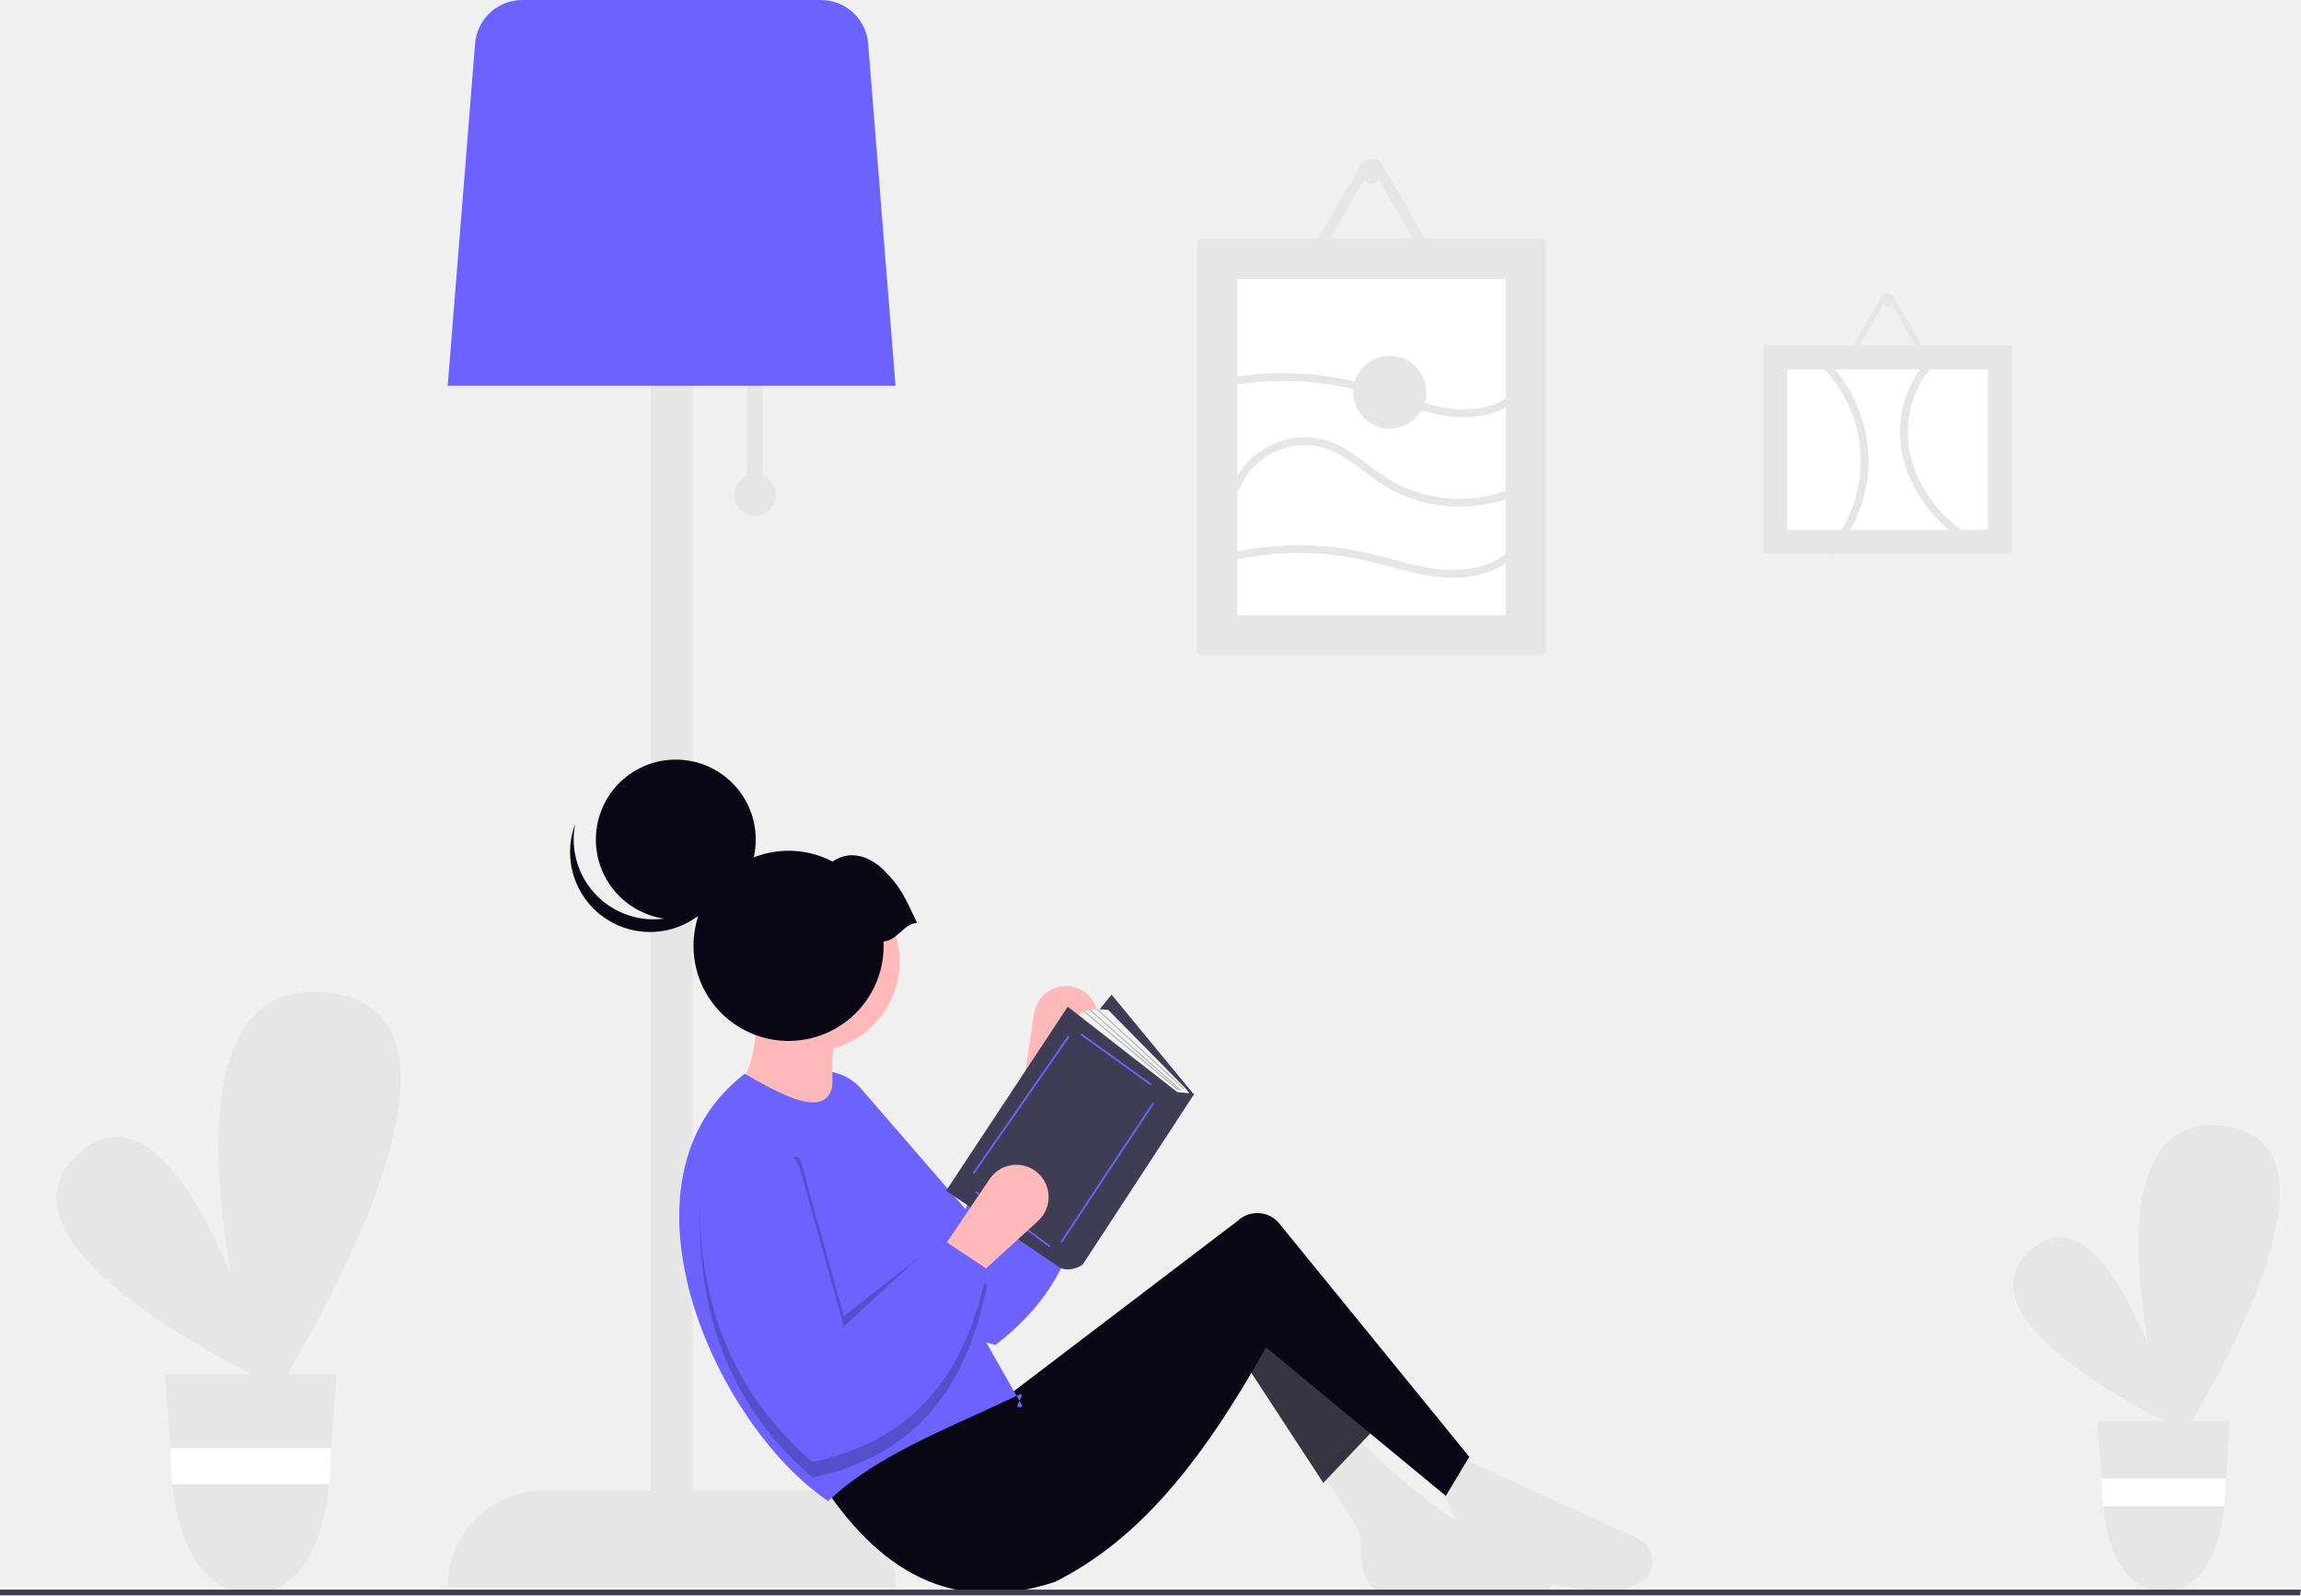
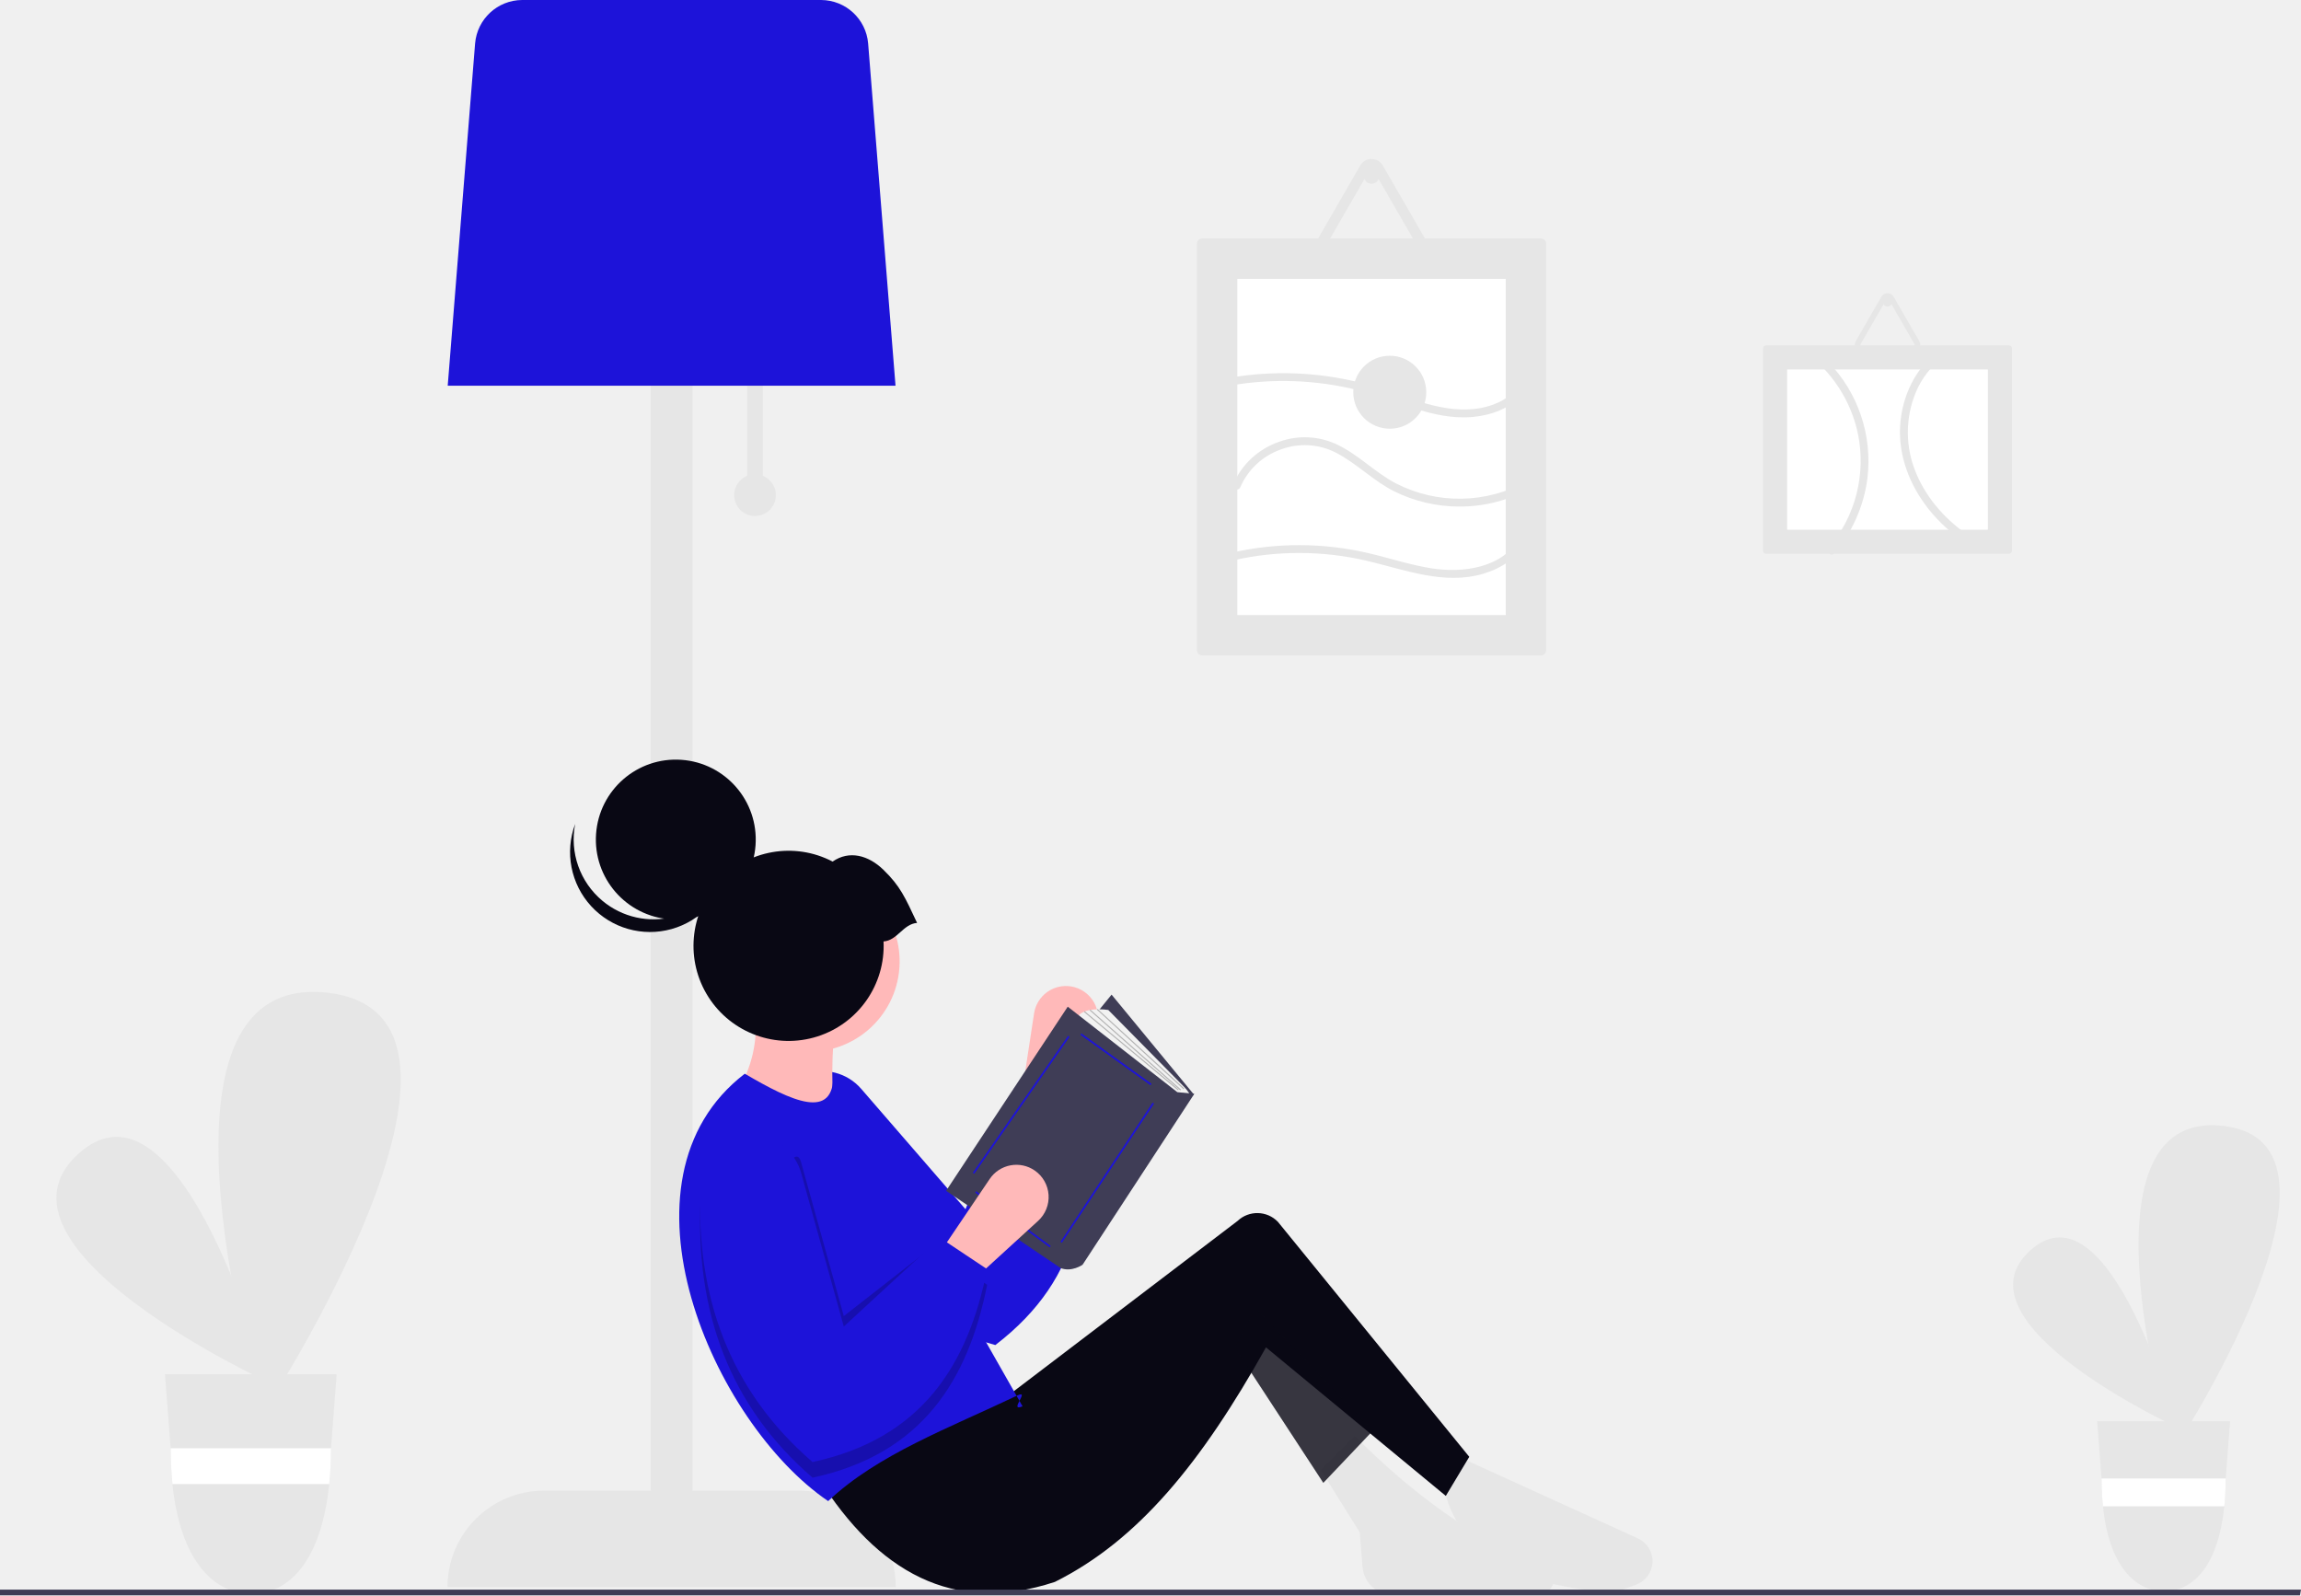
<svg xmlns="http://www.w3.org/2000/svg" width="924.828" height="641.181" viewBox="0 0 924.828 641.181" role="img" artist="Katerina Limpitsouni" source="https://undraw.co/">
  <g id="Group_38" data-name="Group 38" transform="translate(-518.523 -233.926)">
-     <path id="Path_568-2554" data-name="Path 568" d="M265.274,678.706S147.642,624.554,188.966,587,265.274,678.706,265.274,678.706Z" transform="translate(361.027 110.69)" fill="#e6e6e6" />
-     <path id="Path_569-2555" data-name="Path 569" d="M260.278,693.981S206.21,516.33,285.827,524.826,260.278,693.981,260.278,693.981Z" transform="translate(363.975 108.052)" fill="#e6e6e6" />
-     <path id="Path_570-2556" data-name="Path 570" d="M221.829,671.266l2.269,29.717.036.513a136.548,136.548,0,0,0,.7,13.9c3.08,30.311,16.317,44.125,31.788,44.125s28.132-13.814,31.212-44.126a136.537,136.537,0,0,0,.7-13.9l.018-.414.009-.1,2.278-29.717Z" transform="translate(363.003 115.011)" fill="#e6e6e6" />
-     <path id="Path_571-2557" data-name="Path 571" d="M288.464,699.637l-.009.1-.018.414a136.555,136.555,0,0,1-.7,13.9h-63a136.529,136.529,0,0,1-.7-13.9l-.036-.513Z" transform="translate(363.105 116.357)" fill="#fff" />
-     <path id="Path_572-2558" data-name="Path 572" d="M996.892,695.05s-91.073-41.926-59.079-71S996.892,695.05,996.892,695.05Z" transform="translate(396.638 112.52)" fill="#e6e6e6" />
-     <path id="Path_573-2559" data-name="Path 573" d="M993.024,706.875s-41.861-137.54,19.781-130.962S993.024,706.875,993.024,706.875Z" transform="translate(398.921 110.478)" fill="#e6e6e6" />
-     <path id="Path_574-2560" data-name="Path 574" d="M963.256,689.289l1.757,23.008.028.4a105.7,105.7,0,0,0,.544,10.758c2.384,23.468,12.633,34.163,24.611,34.163s21.781-10.7,24.165-34.163a105.684,105.684,0,0,0,.544-10.758l.014-.321.007-.077,1.764-23.008Z" transform="translate(398.167 115.866)" fill="#e6e6e6" />
-     <path id="Path_575-2561" data-name="Path 575" d="M1014.846,711.255l-.007.077-.014.321a105.684,105.684,0,0,1-.544,10.758H965.505a105.683,105.683,0,0,1-.544-10.758l-.028-.4Z" transform="translate(398.247 116.908)" fill="#fff" />
-     <path id="Path_576-2562" data-name="Path 576" d="M451.762,328.343V287.926h-6.285v40.417a8.379,8.379,0,1,0,6.285,0Z" transform="translate(373.361 96.83)" fill="#e6e6e6" />
-     <path id="Path_577-2563" data-name="Path 577" d="M471.643,739.546H428.7V217.926H411.94v521.62H369A38.755,38.755,0,0,0,330.241,778.3H510.4a38.755,38.755,0,0,0-38.755-38.755Z" transform="translate(368.144 93.51)" fill="#e6e6e6" />
-     <path id="Path_578-2564" data-name="Path 578" d="M330.324,298.945H510.307L499.3,161.376a19.061,19.061,0,0,0-18.9-17.45H360.231a19.061,19.061,0,0,0-18.9,17.45Z" transform="translate(368.148 90)" fill="#6c63ff" />
-     <path id="Path_579-2565" data-name="Path 579" d="M570.485,522.454h0a12.957,12.957,0,0,0-14.934,10.829l-5.067,33.254,17.241,4.573,12.633-30.984a12.957,12.957,0,0,0-9.872-17.673Z" transform="translate(378.59 107.945)" fill="#ffb9b9" />
-     <path id="Path_580-2566" data-name="Path 580" d="M574.718,564.927c9.568,38.024,5.45,72.8-30.179,100.109-42.734-11.78-71.157-40.2-88.5-81.509a20.618,20.618,0,0,1,11.891-27.33h0a20.607,20.607,0,0,1,22.686,5.847l41.93,48.4,19.67-48.8Z" transform="translate(374.035 109.493)" fill="#6c63ff" />
-     <path id="Path_581-2567" data-name="Path 581" d="M781.443,757.4c-39.02-2.073-63.26-15.471-69.13-42.945l6.285-11.522,71.953,32.778a10.064,10.064,0,0,1-.708,18.608Z" transform="translate(386.265 116.513)" fill="#e6e6e6" />
-     <path id="Path_582-2568" data-name="Path 582" d="M753.521,758.054c-20.274-.614-39.771-.423-58.246.827a12.34,12.34,0,0,1-13.142-11.329l-1.109-13.865-15.711-25.138,13.617-13.617c22.883,22.791,47.979,41.934,77.785,53.314a5.375,5.375,0,0,1-3.193,9.807Z" transform="translate(384.036 116.134)" fill="#e6e6e6" />
-     <path id="Path_583-2569" data-name="Path 583" d="M652.447,663.377C626.558,709.7,601.1,740.929,567.6,757.646c-41.2,13.6-71.32-4.418-94.792-41.373L540.9,671.233l9.951,9.951,90.182-68.626a11.515,11.515,0,0,1,16.2.36l76.921,94.451-9.427,15.711Z" transform="translate(374.906 112.077)" fill="#090814" />
-     <path id="Path_584-2570" data-name="Path 584" d="M509.4,572.185l-35.613-54.466,8.379-15.712L529.3,551.236Z" transform="translate(540.995 257.736)" fill="#090814" opacity="0.798" />
-     <path id="Path_585-2571" data-name="Path 585" d="M481.115,577.972l-39.8-13.617a49.433,49.433,0,0,0,7.332-31.423h32.47C479.268,548.914,478.991,564.073,481.115,577.972Z" transform="translate(373.412 108.45)" fill="#ffb9b9" />
-     <path id="Path_586-2572" data-name="Path 586" d="M557.156,689.619c-5.967,2.45,3.448-7.028-2.195-4.329-27.275,13.05-56.131,23.638-75.939,42.421-46.289-31.433-89.193-129.062-33.518-171.778,19,11.121,35.98,19.079,35.613,0Z" transform="translate(372.362 109.541)" fill="#6c63ff" />
-     <path id="Path_587-2573" data-name="Path 587" d="M542.538,628.892l-19.377-6.808-38.231,29.852-17.138-61.7c-1.189-4.279-3.115-2.11-5.88.862a20.6,20.6,0,0,0-34.568,14.2C425.3,650.054,438.8,687.915,472.36,716.876c43.895-9.4,62.523-39.055,70.178-77.51l-2.075-1.383Q541.61,633.526,542.538,628.892Z" transform="translate(372.74 110.949)" opacity="0.2" />
-     <path id="Path_589-2574" data-name="Path 589" d="M380.285,441.121l32.593,38.318,48.89-57.7-33.034-40.081Z" transform="translate(536.56 252.028)" fill="#3f3d56" />
-     <path id="Path_590-2575" data-name="Path 590" d="M610.368,566.721l-38.759-31.712c2.2-5.285,12.773-3.524,12.773-3.524l30.34,30.759a16.6,16.6,0,0,1,2.693,3.6h0Z" transform="translate(379.592 108.368)" fill="#f2f2f2" />
-     <path id="Path_591-2576" data-name="Path 591" d="M614.5,564.566l-44.045-34.355-48.89,74L567.6,635.258c4.4,1.762,8.809-1.321,8.809-1.321l44.926-68.71Z" transform="translate(377.219 108.321)" fill="#3f3d56" />
-     <rect id="Rectangle_195" data-name="Rectangle 195" width="0.714" height="34.715" transform="matrix(0.584, -0.812, 0.812, 0.584, 952.756, 649.837)" fill="#6c63ff" />
-     <rect id="Rectangle_196" data-name="Rectangle 196" width="67.065" height="0.714" transform="matrix(0.552, -0.834, 0.834, 0.552, 944.741, 733.032)" fill="#6c63ff" />
-     <rect id="Rectangle_197" data-name="Rectangle 197" width="0.714" height="37.175" transform="translate(910.468 713.251) rotate(-53.656)" fill="#6c63ff" />
-     <rect id="Rectangle_198" data-name="Rectangle 198" width="67.078" height="0.714" transform="translate(909.507 705.278) rotate(-55.162)" fill="#6c63ff" />
+     <path id="Path_568-5074" data-name="Path 568" d="M265.274,678.706S147.642,624.554,188.966,587,265.274,678.706,265.274,678.706Z" transform="translate(361.027 110.69)" fill="#e6e6e6" />
+     <path id="Path_569-5075" data-name="Path 569" d="M260.278,693.981S206.21,516.33,285.827,524.826,260.278,693.981,260.278,693.981Z" transform="translate(363.975 108.052)" fill="#e6e6e6" />
+     <path id="Path_570-5076" data-name="Path 570" d="M221.829,671.266l2.269,29.717.036.513a136.548,136.548,0,0,0,.7,13.9c3.08,30.311,16.317,44.125,31.788,44.125s28.132-13.814,31.212-44.126a136.537,136.537,0,0,0,.7-13.9l.018-.414.009-.1,2.278-29.717Z" transform="translate(363.003 115.011)" fill="#e6e6e6" />
+     <path id="Path_571-5077" data-name="Path 571" d="M288.464,699.637l-.009.1-.018.414a136.555,136.555,0,0,1-.7,13.9h-63a136.529,136.529,0,0,1-.7-13.9l-.036-.513Z" transform="translate(363.105 116.357)" fill="#fff" />
+     <path id="Path_572-5078" data-name="Path 572" d="M996.892,695.05s-91.073-41.926-59.079-71S996.892,695.05,996.892,695.05Z" transform="translate(396.638 112.52)" fill="#e6e6e6" />
+     <path id="Path_573-5079" data-name="Path 573" d="M993.024,706.875s-41.861-137.54,19.781-130.962S993.024,706.875,993.024,706.875Z" transform="translate(398.921 110.478)" fill="#e6e6e6" />
+     <path id="Path_574-5080" data-name="Path 574" d="M963.256,689.289l1.757,23.008.028.4a105.7,105.7,0,0,0,.544,10.758c2.384,23.468,12.633,34.163,24.611,34.163s21.781-10.7,24.165-34.163a105.684,105.684,0,0,0,.544-10.758l.014-.321.007-.077,1.764-23.008Z" transform="translate(398.167 115.866)" fill="#e6e6e6" />
+     <path id="Path_575-5081" data-name="Path 575" d="M1014.846,711.255l-.007.077-.014.321a105.684,105.684,0,0,1-.544,10.758H965.505a105.683,105.683,0,0,1-.544-10.758l-.028-.4Z" transform="translate(398.247 116.908)" fill="#fff" />
+     <path id="Path_576-5082" data-name="Path 576" d="M451.762,328.343V287.926h-6.285v40.417a8.379,8.379,0,1,0,6.285,0Z" transform="translate(373.361 96.83)" fill="#e6e6e6" />
+     <path id="Path_577-5083" data-name="Path 577" d="M471.643,739.546H428.7V217.926H411.94v521.62H369A38.755,38.755,0,0,0,330.241,778.3H510.4a38.755,38.755,0,0,0-38.755-38.755Z" transform="translate(368.144 93.51)" fill="#e6e6e6" />
+     <path id="Path_578-5084" data-name="Path 578" d="M330.324,298.945H510.307L499.3,161.376a19.061,19.061,0,0,0-18.9-17.45H360.231a19.061,19.061,0,0,0-18.9,17.45Z" transform="translate(368.148 90)" fill="#1d13d9" />
+     <path id="Path_579-5085" data-name="Path 579" d="M570.485,522.454h0a12.957,12.957,0,0,0-14.934,10.829l-5.067,33.254,17.241,4.573,12.633-30.984a12.957,12.957,0,0,0-9.872-17.673Z" transform="translate(378.59 107.945)" fill="#ffb9b9" />
+     <path id="Path_580-5086" data-name="Path 580" d="M574.718,564.927c9.568,38.024,5.45,72.8-30.179,100.109-42.734-11.78-71.157-40.2-88.5-81.509a20.618,20.618,0,0,1,11.891-27.33h0a20.607,20.607,0,0,1,22.686,5.847l41.93,48.4,19.67-48.8Z" transform="translate(374.035 109.493)" fill="#1d13d9" />
+     <path id="Path_581-5087" data-name="Path 581" d="M781.443,757.4c-39.02-2.073-63.26-15.471-69.13-42.945l6.285-11.522,71.953,32.778a10.064,10.064,0,0,1-.708,18.608Z" transform="translate(386.265 116.513)" fill="#e6e6e6" />
+     <path id="Path_582-5088" data-name="Path 582" d="M753.521,758.054c-20.274-.614-39.771-.423-58.246.827a12.34,12.34,0,0,1-13.142-11.329l-1.109-13.865-15.711-25.138,13.617-13.617c22.883,22.791,47.979,41.934,77.785,53.314a5.375,5.375,0,0,1-3.193,9.807Z" transform="translate(384.036 116.134)" fill="#e6e6e6" />
+     <path id="Path_583-5089" data-name="Path 583" d="M652.447,663.377C626.558,709.7,601.1,740.929,567.6,757.646c-41.2,13.6-71.32-4.418-94.792-41.373L540.9,671.233l9.951,9.951,90.182-68.626a11.515,11.515,0,0,1,16.2.36l76.921,94.451-9.427,15.711Z" transform="translate(374.906 112.077)" fill="#090814" />
+     <path id="Path_584-5090" data-name="Path 584" d="M509.4,572.185l-35.613-54.466,8.379-15.712L529.3,551.236Z" transform="translate(540.995 257.736)" fill="#090814" opacity="0.798" />
+     <path id="Path_585-5091" data-name="Path 585" d="M481.115,577.972l-39.8-13.617a49.433,49.433,0,0,0,7.332-31.423h32.47C479.268,548.914,478.991,564.073,481.115,577.972Z" transform="translate(373.412 108.45)" fill="#ffb9b9" />
+     <path id="Path_586-5092" data-name="Path 586" d="M557.156,689.619c-5.967,2.45,3.448-7.028-2.195-4.329-27.275,13.05-56.131,23.638-75.939,42.421-46.289-31.433-89.193-129.062-33.518-171.778,19,11.121,35.98,19.079,35.613,0Z" transform="translate(372.362 109.541)" fill="#1d13d9" />
+     <path id="Path_587-5093" data-name="Path 587" d="M542.538,628.892l-19.377-6.808-38.231,29.852-17.138-61.7c-1.189-4.279-3.115-2.11-5.88.862a20.6,20.6,0,0,0-34.568,14.2C425.3,650.054,438.8,687.915,472.36,716.876c43.895-9.4,62.523-39.055,70.178-77.51l-2.075-1.383Q541.61,633.526,542.538,628.892Z" transform="translate(372.74 110.949)" opacity="0.2" />
+     <path id="Path_589-5094" data-name="Path 589" d="M380.285,441.121l32.593,38.318,48.89-57.7-33.034-40.081Z" transform="translate(536.56 252.028)" fill="#3f3d56" />
+     <path id="Path_590-5095" data-name="Path 590" d="M610.368,566.721l-38.759-31.712c2.2-5.285,12.773-3.524,12.773-3.524l30.34,30.759a16.6,16.6,0,0,1,2.693,3.6h0Z" transform="translate(379.592 108.368)" fill="#f2f2f2" />
+     <path id="Path_591-5096" data-name="Path 591" d="M614.5,564.566l-44.045-34.355-48.89,74L567.6,635.258c4.4,1.762,8.809-1.321,8.809-1.321l44.926-68.71Z" transform="translate(377.219 108.321)" fill="#3f3d56" />
+     <rect id="Rectangle_195" data-name="Rectangle 195" width="0.714" height="34.715" transform="matrix(0.584, -0.812, 0.812, 0.584, 952.756, 649.837)" fill="#1d13d9" />
+     <rect id="Rectangle_196" data-name="Rectangle 196" width="67.065" height="0.714" transform="matrix(0.552, -0.834, 0.834, 0.552, 944.741, 733.032)" fill="#1d13d9" />
+     <rect id="Rectangle_197" data-name="Rectangle 197" width="0.714" height="37.175" transform="translate(910.468 713.251) rotate(-53.656)" fill="#1d13d9" />
+     <rect id="Rectangle_198" data-name="Rectangle 198" width="67.078" height="0.714" transform="translate(909.507 705.278) rotate(-55.162)" fill="#1d13d9" />
    <rect id="Rectangle_199" data-name="Rectangle 199" width="0.44" height="47.306" transform="translate(959.366 639.742) rotate(-47.455)" fill="#b3b3b3" />
    <rect id="Rectangle_200" data-name="Rectangle 200" width="0.441" height="48.589" transform="translate(956.469 640.022) rotate(-48.561)" fill="#b3b3b3" />
    <rect id="Rectangle_201" data-name="Rectangle 201" width="0.441" height="49.227" transform="matrix(0.64, -0.768, 0.768, 0.64, 954.197, 640.671)" fill="#b3b3b3" />
-     <path id="Path_592-2577" data-name="Path 592" d="M557.28,593.2h0a12.956,12.956,0,0,0-18.135,3.382l-18.833,27.872,13.617,11.522L558.624,613.4a12.957,12.957,0,0,0-1.344-20.2Z" transform="translate(377.159 111.198)" fill="#ffb9b9" />
-     <path id="Path_593-2578" data-name="Path 593" d="M542.538,633.367c-7.654,38.455-26.283,68.111-70.178,77.51C438.8,681.915,425.3,644.053,427.343,599.3A20.617,20.617,0,0,1,449.8,579.706h0a20.607,20.607,0,0,1,17.99,15.007l17.138,61.7,38.689-35.656Z" transform="translate(372.74 110.664)" fill="#6c63ff" />
-     <path id="Path_594-2579" data-name="Path 594" d="M924.415,612.252H0v-2.285H924.828Z" transform="translate(518.523 262.856)" fill="#3f3d56" />
-     <path id="Path_595-2580" data-name="Path 595" d="M619.907,235.433a2.1,2.1,0,0,0-2.095,2.095v163.4a2.1,2.1,0,0,0,2.095,2.095H756.073a2.1,2.1,0,0,0,2.095-2.095v-163.4a2.1,2.1,0,0,0-2.095-2.095Z" transform="translate(381.784 94.34)" fill="#e6e6e6" />
-     <path id="Path_596-2581" data-name="Path 596" d="M633.313,386.051H741.2V250.933H633.313Z" transform="translate(382.519 95.075)" fill="#fff" />
-     <path id="Path_597-2582" data-name="Path 597" d="M836.3,276.433a1.252,1.252,0,0,0-1.251,1.251v81.293a1.252,1.252,0,0,0,1.251,1.251h97.552a1.252,1.252,0,0,0,1.251-1.251V277.684a1.252,1.252,0,0,0-1.251-1.251Z" transform="translate(392.087 96.285)" fill="#e6e6e6" />
-     <path id="Path_598-2583" data-name="Path 598" d="M844.305,285.687V350.1h80.668V285.687Z" transform="translate(392.526 96.724)" fill="#fff" />
-     <path id="Path_599-2584" data-name="Path 599" d="M704.962,248.4h-38.1a5.225,5.225,0,0,1-4.535-7.856l19.049-32.994.048-.081a5.175,5.175,0,0,1,3.966-2.512l.028,0c.163-.015.328-.023.494-.023a5.184,5.184,0,0,1,4.535,2.619L709.5,240.546a5.237,5.237,0,0,1-4.535,7.856Zm-39.15-5.242a1.077,1.077,0,0,0,.144.529,1.03,1.03,0,0,0,.907.524h38.1a1.029,1.029,0,0,0,.907-.524,1.076,1.076,0,0,0,.144-.528,1.031,1.031,0,0,0-.144-.519L686.82,209.646a1.048,1.048,0,0,0-1.815,0L665.956,242.64A1.028,1.028,0,0,0,665.812,243.159Z" transform="translate(383.861 92.893)" fill="#e6e6e6" />
+     <path id="Path_592-5097" data-name="Path 592" d="M557.28,593.2h0a12.956,12.956,0,0,0-18.135,3.382l-18.833,27.872,13.617,11.522L558.624,613.4a12.957,12.957,0,0,0-1.344-20.2Z" transform="translate(377.159 111.198)" fill="#ffb9b9" />
+     <path id="Path_593-5098" data-name="Path 593" d="M542.538,633.367c-7.654,38.455-26.283,68.111-70.178,77.51C438.8,681.915,425.3,644.053,427.343,599.3A20.617,20.617,0,0,1,449.8,579.706h0a20.607,20.607,0,0,1,17.99,15.007l17.138,61.7,38.689-35.656Z" transform="translate(372.74 110.664)" fill="#1d13d9" />
+     <path id="Path_594-5099" data-name="Path 594" d="M924.415,612.252H0v-2.285H924.828Z" transform="translate(518.523 262.856)" fill="#3f3d56" />
+     <path id="Path_595-5100" data-name="Path 595" d="M619.907,235.433a2.1,2.1,0,0,0-2.095,2.095v163.4a2.1,2.1,0,0,0,2.095,2.095H756.073a2.1,2.1,0,0,0,2.095-2.095v-163.4a2.1,2.1,0,0,0-2.095-2.095Z" transform="translate(381.784 94.34)" fill="#e6e6e6" />
+     <path id="Path_596-5101" data-name="Path 596" d="M633.313,386.051H741.2V250.933H633.313Z" transform="translate(382.519 95.075)" fill="#fff" />
+     <path id="Path_597-5102" data-name="Path 597" d="M836.3,276.433a1.252,1.252,0,0,0-1.251,1.251v81.293a1.252,1.252,0,0,0,1.251,1.251h97.552a1.252,1.252,0,0,0,1.251-1.251V277.684a1.252,1.252,0,0,0-1.251-1.251Z" transform="translate(392.087 96.285)" fill="#e6e6e6" />
+     <path id="Path_598-5103" data-name="Path 598" d="M844.305,285.687V350.1h80.668V285.687Z" transform="translate(392.526 96.724)" fill="#fff" />
+     <path id="Path_599-5104" data-name="Path 599" d="M704.962,248.4h-38.1a5.225,5.225,0,0,1-4.535-7.856l19.049-32.994.048-.081a5.175,5.175,0,0,1,3.966-2.512l.028,0c.163-.015.328-.023.494-.023a5.184,5.184,0,0,1,4.535,2.619L709.5,240.546a5.237,5.237,0,0,1-4.535,7.856Zm-39.15-5.242a1.077,1.077,0,0,0,.144.529,1.03,1.03,0,0,0,.907.524h38.1a1.029,1.029,0,0,0,.907-.524,1.076,1.076,0,0,0,.144-.528,1.031,1.031,0,0,0-.144-.519L686.82,209.646a1.048,1.048,0,0,0-1.815,0L665.956,242.64A1.028,1.028,0,0,0,665.812,243.159Z" transform="translate(383.861 92.893)" fill="#e6e6e6" />
    <circle id="Ellipse_91" data-name="Ellipse 91" cx="3.142" cy="3.142" r="3.142" transform="translate(1066.631 301.492)" fill="#e6e6e6" />
-     <path id="Path_600-2585" data-name="Path 600" d="M893.737,280H873.081a2.833,2.833,0,0,1-2.459-4.259l10.328-17.888.026-.044a2.806,2.806,0,0,1,2.15-1.362h.015c.088-.008.178-.012.268-.012a2.811,2.811,0,0,1,2.459,1.42L896.2,275.741A2.84,2.84,0,0,1,893.737,280Zm-21.226-2.842a.582.582,0,0,0,.078.287.558.558,0,0,0,.492.284h20.656a.558.558,0,0,0,.492-.284.584.584,0,0,0,.078-.286.56.56,0,0,0-.078-.281L883.9,258.988a.568.568,0,0,0-.984,0l-10.328,17.888a.556.556,0,0,0-.078.281Z" transform="translate(393.756 95.336)" fill="#e6e6e6" />
+     <path id="Path_600-5105" data-name="Path 600" d="M893.737,280H873.081a2.833,2.833,0,0,1-2.459-4.259l10.328-17.888.026-.044a2.806,2.806,0,0,1,2.15-1.362h.015c.088-.008.178-.012.268-.012a2.811,2.811,0,0,1,2.459,1.42L896.2,275.741A2.84,2.84,0,0,1,893.737,280Zm-21.226-2.842a.582.582,0,0,0,.078.287.558.558,0,0,0,.492.284h20.656a.558.558,0,0,0,.492-.284.584.584,0,0,0,.078-.286.56.56,0,0,0-.078-.281L883.9,258.988a.568.568,0,0,0-.984,0l-10.328,17.888a.556.556,0,0,0-.078.281Z" transform="translate(393.756 95.336)" fill="#e6e6e6" />
    <circle id="Ellipse_92" data-name="Ellipse 92" cx="1.704" cy="1.704" r="1.704" transform="translate(1275.461 353.757)" fill="#e6e6e6" />
-     <path id="Path_601-2586" data-name="Path 601" d="M634.633,331.72a27.747,27.747,0,0,1,15.986-15.007,27.423,27.423,0,0,1,22.846,1.421c8.174,4.338,14.708,11.158,23.01,15.31a58.843,58.843,0,0,0,25.962,6.116A58.11,58.11,0,0,0,751.548,332a1.572,1.572,0,0,0-1.586-2.713,55.874,55.874,0,0,1-52.822.969c-8.328-4.367-14.927-11.418-23.411-15.509a30.249,30.249,0,0,0-23.285-1.307A31.261,31.261,0,0,0,631.6,330.884c-.762,1.872,2.276,2.686,3.03.835Z" transform="translate(382.432 97.958)" fill="#e6e6e6" />
-     <path id="Path_602-2587" data-name="Path 602" d="M632.209,359.31a119.62,119.62,0,0,1,52.937.183c15.467,3.587,31.433,10.04,47.379,5.227,7.124-2.15,13.654-6.451,17.314-13.069.979-1.771-1.733-3.358-2.713-1.586-6.891,12.461-23.036,14.564-35.787,12.519-8.52-1.366-16.731-4.106-25.118-6.066a122.421,122.421,0,0,0-54.848-.239C629.4,356.721,630.236,359.751,632.209,359.31Z" transform="translate(382.373 99.74)" fill="#e6e6e6" />
-     <path id="Path_603-2588" data-name="Path 603" d="M631.129,292.02a124.255,124.255,0,0,1,50.321,1.79c15.392,3.771,30.437,12.387,46.712,10.9,7.535-.689,14.995-3.46,20.113-9.224,1.339-1.508-.876-3.738-2.222-2.222-4.416,4.973-10.776,7.55-17.3,8.246-7.522.8-14.913-.756-22.073-2.97-7.925-2.451-15.624-5.556-23.682-7.582a127.261,127.261,0,0,0-52.7-1.966c-1.989.34-1.146,3.368.835,3.03Z" transform="translate(382.322 96.792)" fill="#e6e6e6" />
-     <path id="Path_604-2589" data-name="Path 604" d="M857.737,284.8a54.78,54.78,0,0,1,14.373,26.8,54.1,54.1,0,0,1-11.7,45.941c-1.3,1.533.91,3.766,2.222,2.222a58.042,58.042,0,0,0,13.3-30.033,57.287,57.287,0,0,0-15.976-47.153c-1.418-1.446-3.64.776-2.222,2.222Z" transform="translate(393.141 96.554)" fill="#e6e6e6" />
-     <path id="Path_605-2590" data-name="Path 605" d="M903.445,278.285c-9.63,7.063-15.021,18.463-15.78,30.255-.789,12.269,3.89,24.118,11.425,33.644a65.423,65.423,0,0,0,15.553,14.039c1.7,1.11,3.273-1.609,1.586-2.713-9.62-6.295-17.852-15.236-22.224-25.967a42.019,42.019,0,0,1-.091-32.2A34.4,34.4,0,0,1,905.031,281c1.614-1.184.048-3.912-1.586-2.713Z" transform="translate(394.578 96.358)" fill="#e6e6e6" />
+     <path id="Path_601-5106" data-name="Path 601" d="M634.633,331.72a27.747,27.747,0,0,1,15.986-15.007,27.423,27.423,0,0,1,22.846,1.421c8.174,4.338,14.708,11.158,23.01,15.31a58.843,58.843,0,0,0,25.962,6.116A58.11,58.11,0,0,0,751.548,332a1.572,1.572,0,0,0-1.586-2.713,55.874,55.874,0,0,1-52.822.969c-8.328-4.367-14.927-11.418-23.411-15.509a30.249,30.249,0,0,0-23.285-1.307A31.261,31.261,0,0,0,631.6,330.884c-.762,1.872,2.276,2.686,3.03.835Z" transform="translate(382.432 97.958)" fill="#e6e6e6" />
+     <path id="Path_602-5107" data-name="Path 602" d="M632.209,359.31a119.62,119.62,0,0,1,52.937.183c15.467,3.587,31.433,10.04,47.379,5.227,7.124-2.15,13.654-6.451,17.314-13.069.979-1.771-1.733-3.358-2.713-1.586-6.891,12.461-23.036,14.564-35.787,12.519-8.52-1.366-16.731-4.106-25.118-6.066a122.421,122.421,0,0,0-54.848-.239C629.4,356.721,630.236,359.751,632.209,359.31Z" transform="translate(382.373 99.74)" fill="#e6e6e6" />
+     <path id="Path_603-5108" data-name="Path 603" d="M631.129,292.02a124.255,124.255,0,0,1,50.321,1.79c15.392,3.771,30.437,12.387,46.712,10.9,7.535-.689,14.995-3.46,20.113-9.224,1.339-1.508-.876-3.738-2.222-2.222-4.416,4.973-10.776,7.55-17.3,8.246-7.522.8-14.913-.756-22.073-2.97-7.925-2.451-15.624-5.556-23.682-7.582a127.261,127.261,0,0,0-52.7-1.966c-1.989.34-1.146,3.368.835,3.03Z" transform="translate(382.322 96.792)" fill="#e6e6e6" />
+     <path id="Path_604-5109" data-name="Path 604" d="M857.737,284.8a54.78,54.78,0,0,1,14.373,26.8,54.1,54.1,0,0,1-11.7,45.941c-1.3,1.533.91,3.766,2.222,2.222a58.042,58.042,0,0,0,13.3-30.033,57.287,57.287,0,0,0-15.976-47.153c-1.418-1.446-3.64.776-2.222,2.222Z" transform="translate(393.141 96.554)" fill="#e6e6e6" />
+     <path id="Path_605-5110" data-name="Path 605" d="M903.445,278.285c-9.63,7.063-15.021,18.463-15.78,30.255-.789,12.269,3.89,24.118,11.425,33.644a65.423,65.423,0,0,0,15.553,14.039c1.7,1.11,3.273-1.609,1.586-2.713-9.62-6.295-17.852-15.236-22.224-25.967a42.019,42.019,0,0,1-.091-32.2A34.4,34.4,0,0,1,905.031,281c1.614-1.184.048-3.912-1.586-2.713Z" transform="translate(394.578 96.358)" fill="#e6e6e6" />
    <circle id="Ellipse_93" data-name="Ellipse 93" cx="14.664" cy="14.664" r="14.664" transform="translate(1062.442 376.907)" fill="#e6e6e6" />
    <g id="Group_37" data-name="Group 37" transform="matrix(0.998, 0.07, -0.07, 0.998, 750.377, 536.361)">
      <ellipse id="Ellipse_66" data-name="Ellipse 66" cx="36.302" cy="36.302" rx="36.302" ry="36.302" transform="translate(62.71 40.889)" fill="#ffb9b9" />
      <ellipse id="Ellipse_67" data-name="Ellipse 67" cx="32.115" cy="32.115" rx="32.115" ry="32.115" transform="translate(9.987 0)" fill="#090814" />
-       <path id="Path_417-2591" data-name="Path 417" d="M14.4,30.033A32.118,32.118,0,0,0,63.986,13.17,32.118,32.118,0,1,1,1.338,0,32.106,32.106,0,0,0,14.4,30.033Z" transform="translate(0 28.676)" fill="#090814" />
-       <path id="Path_418-2592" data-name="Path 418" d="M89.067,25.4C83.461,15.366,81.316,11.178,74.087,5.063c-6.393-5.4-14.256-6.983-20.6-1.869A38.2,38.2,0,1,0,76.146,33.77C81.66,33,83.554,26.181,89.067,25.4Z" transform="translate(52.075 33.338)" fill="#090814" />
+       <path id="Path_417-5111" data-name="Path 417" d="M14.4,30.033A32.118,32.118,0,0,0,63.986,13.17,32.118,32.118,0,1,1,1.338,0,32.106,32.106,0,0,0,14.4,30.033Z" transform="translate(0 28.676)" fill="#090814" />
+       <path id="Path_418-5112" data-name="Path 418" d="M89.067,25.4C83.461,15.366,81.316,11.178,74.087,5.063c-6.393-5.4-14.256-6.983-20.6-1.869A38.2,38.2,0,1,0,76.146,33.77C81.66,33,83.554,26.181,89.067,25.4Z" transform="translate(52.075 33.338)" fill="#090814" />
    </g>
  </g>
</svg>
